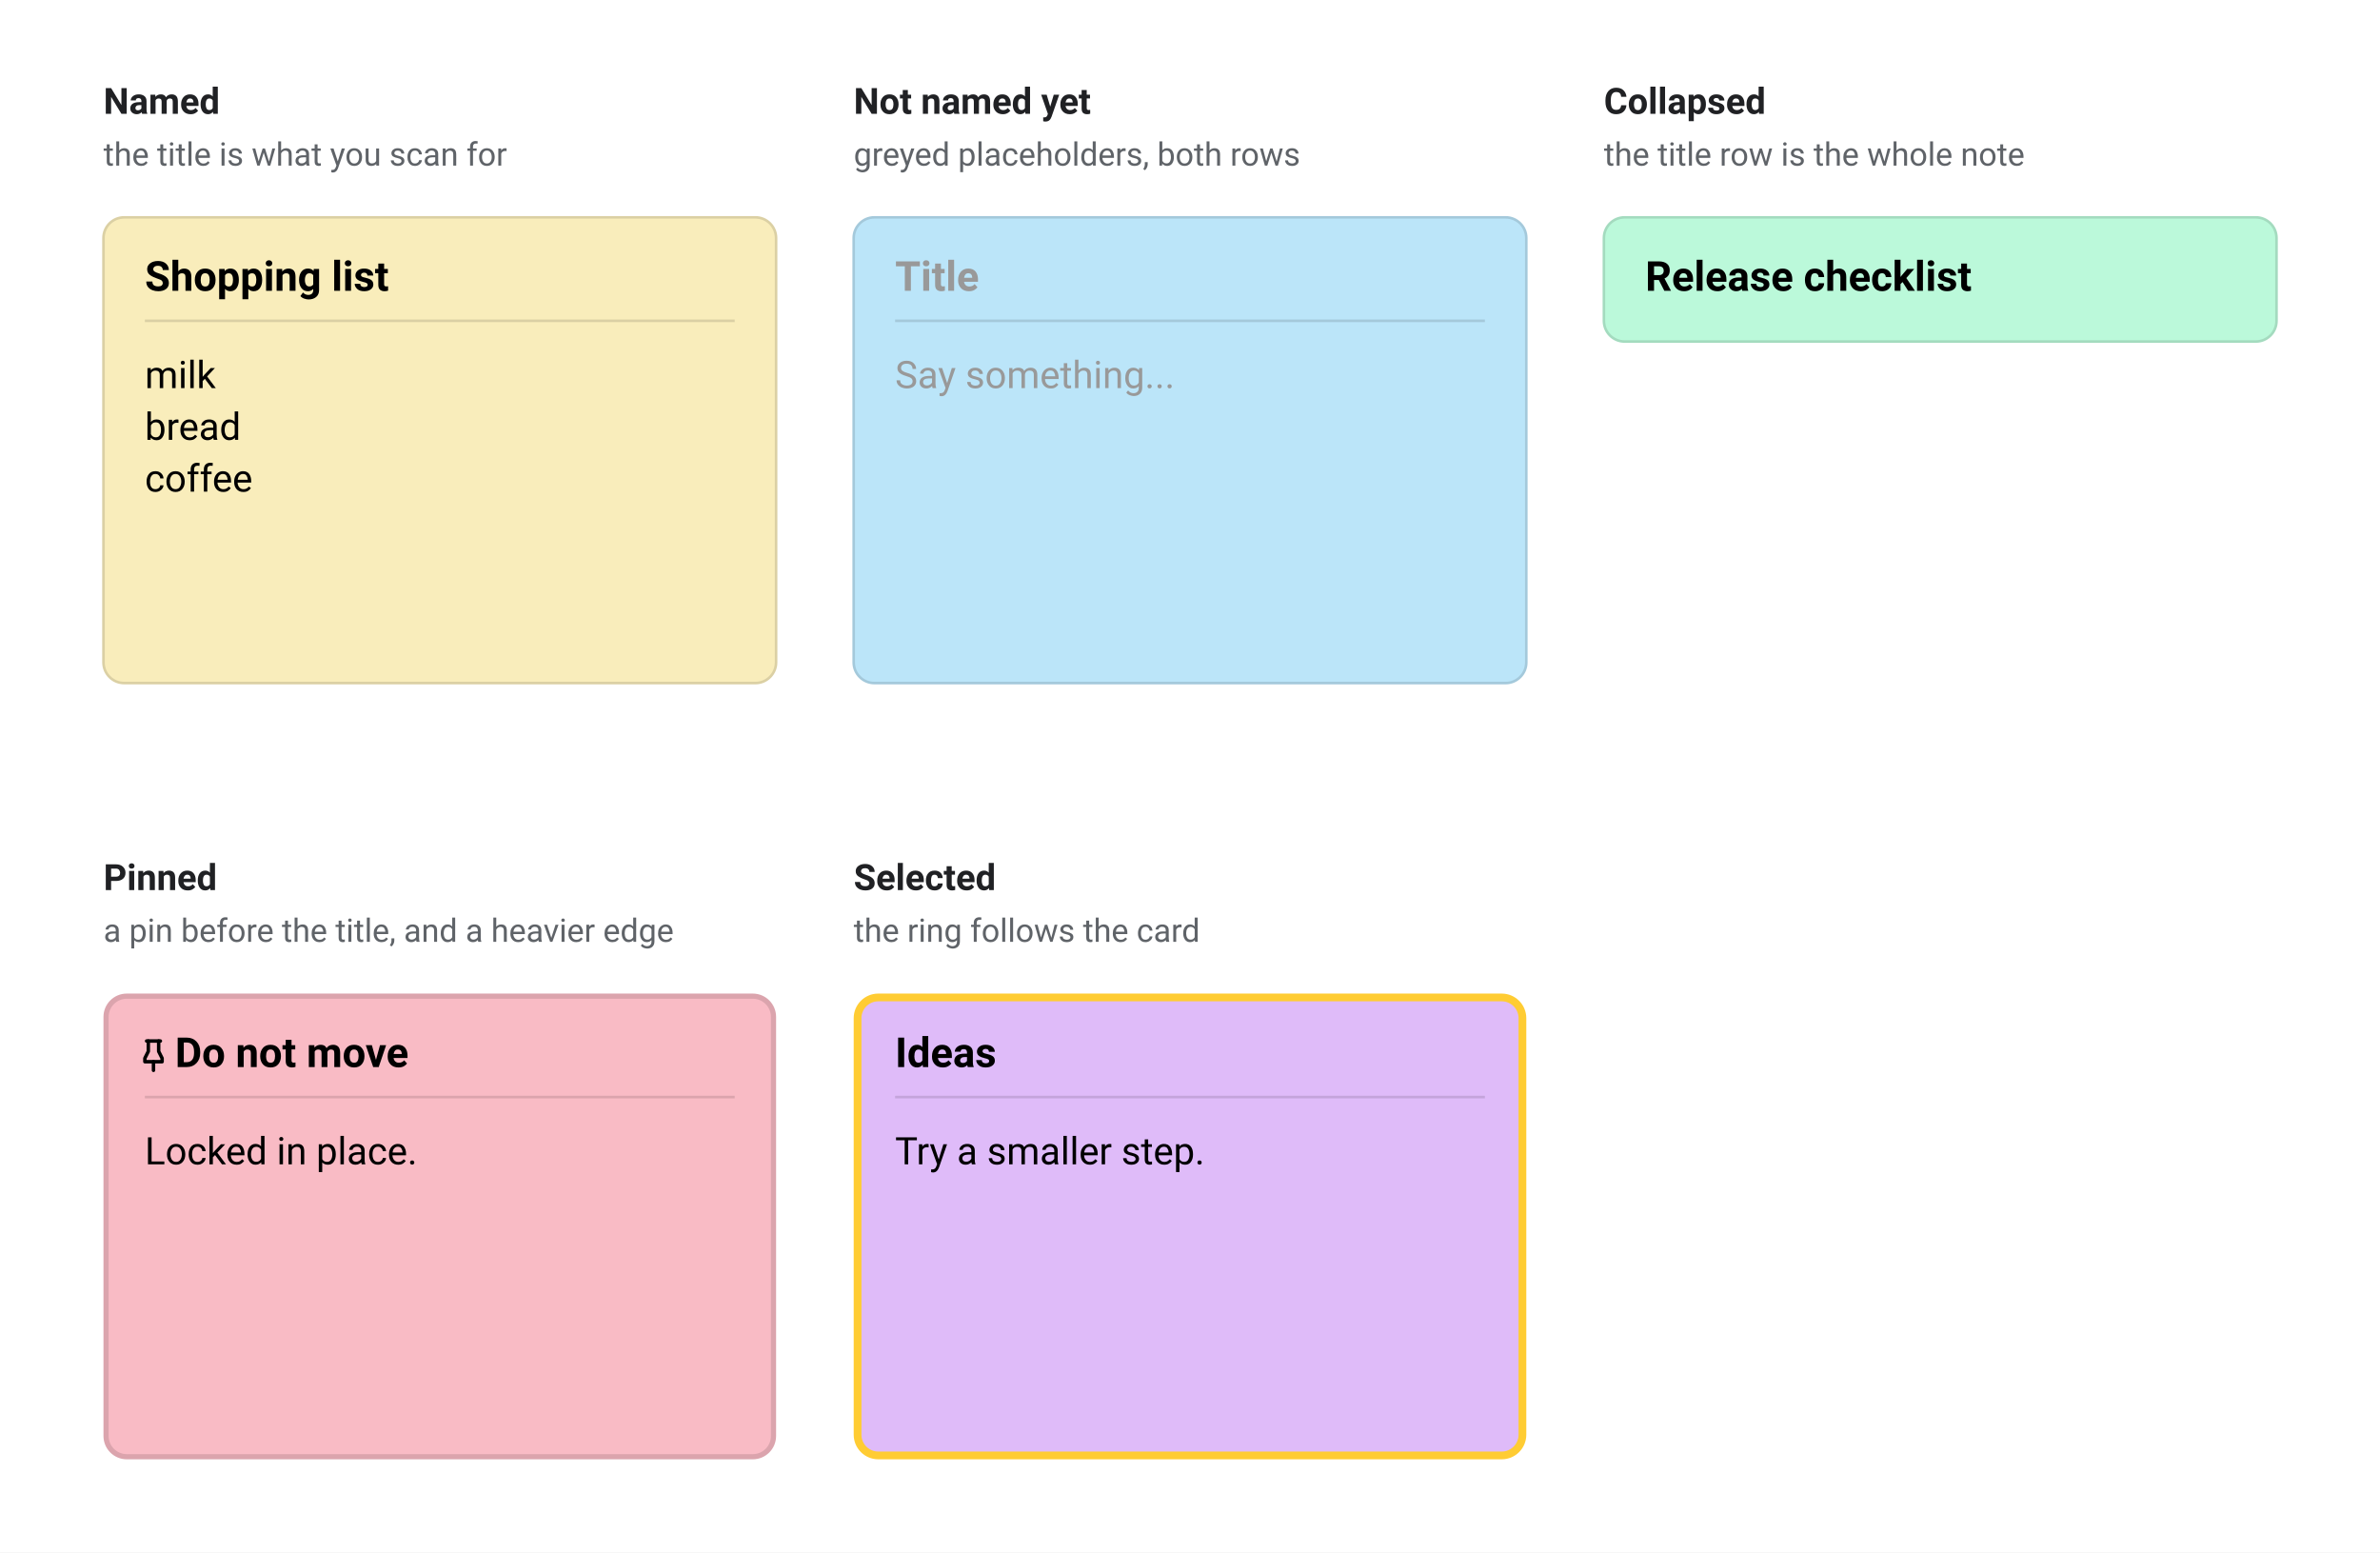
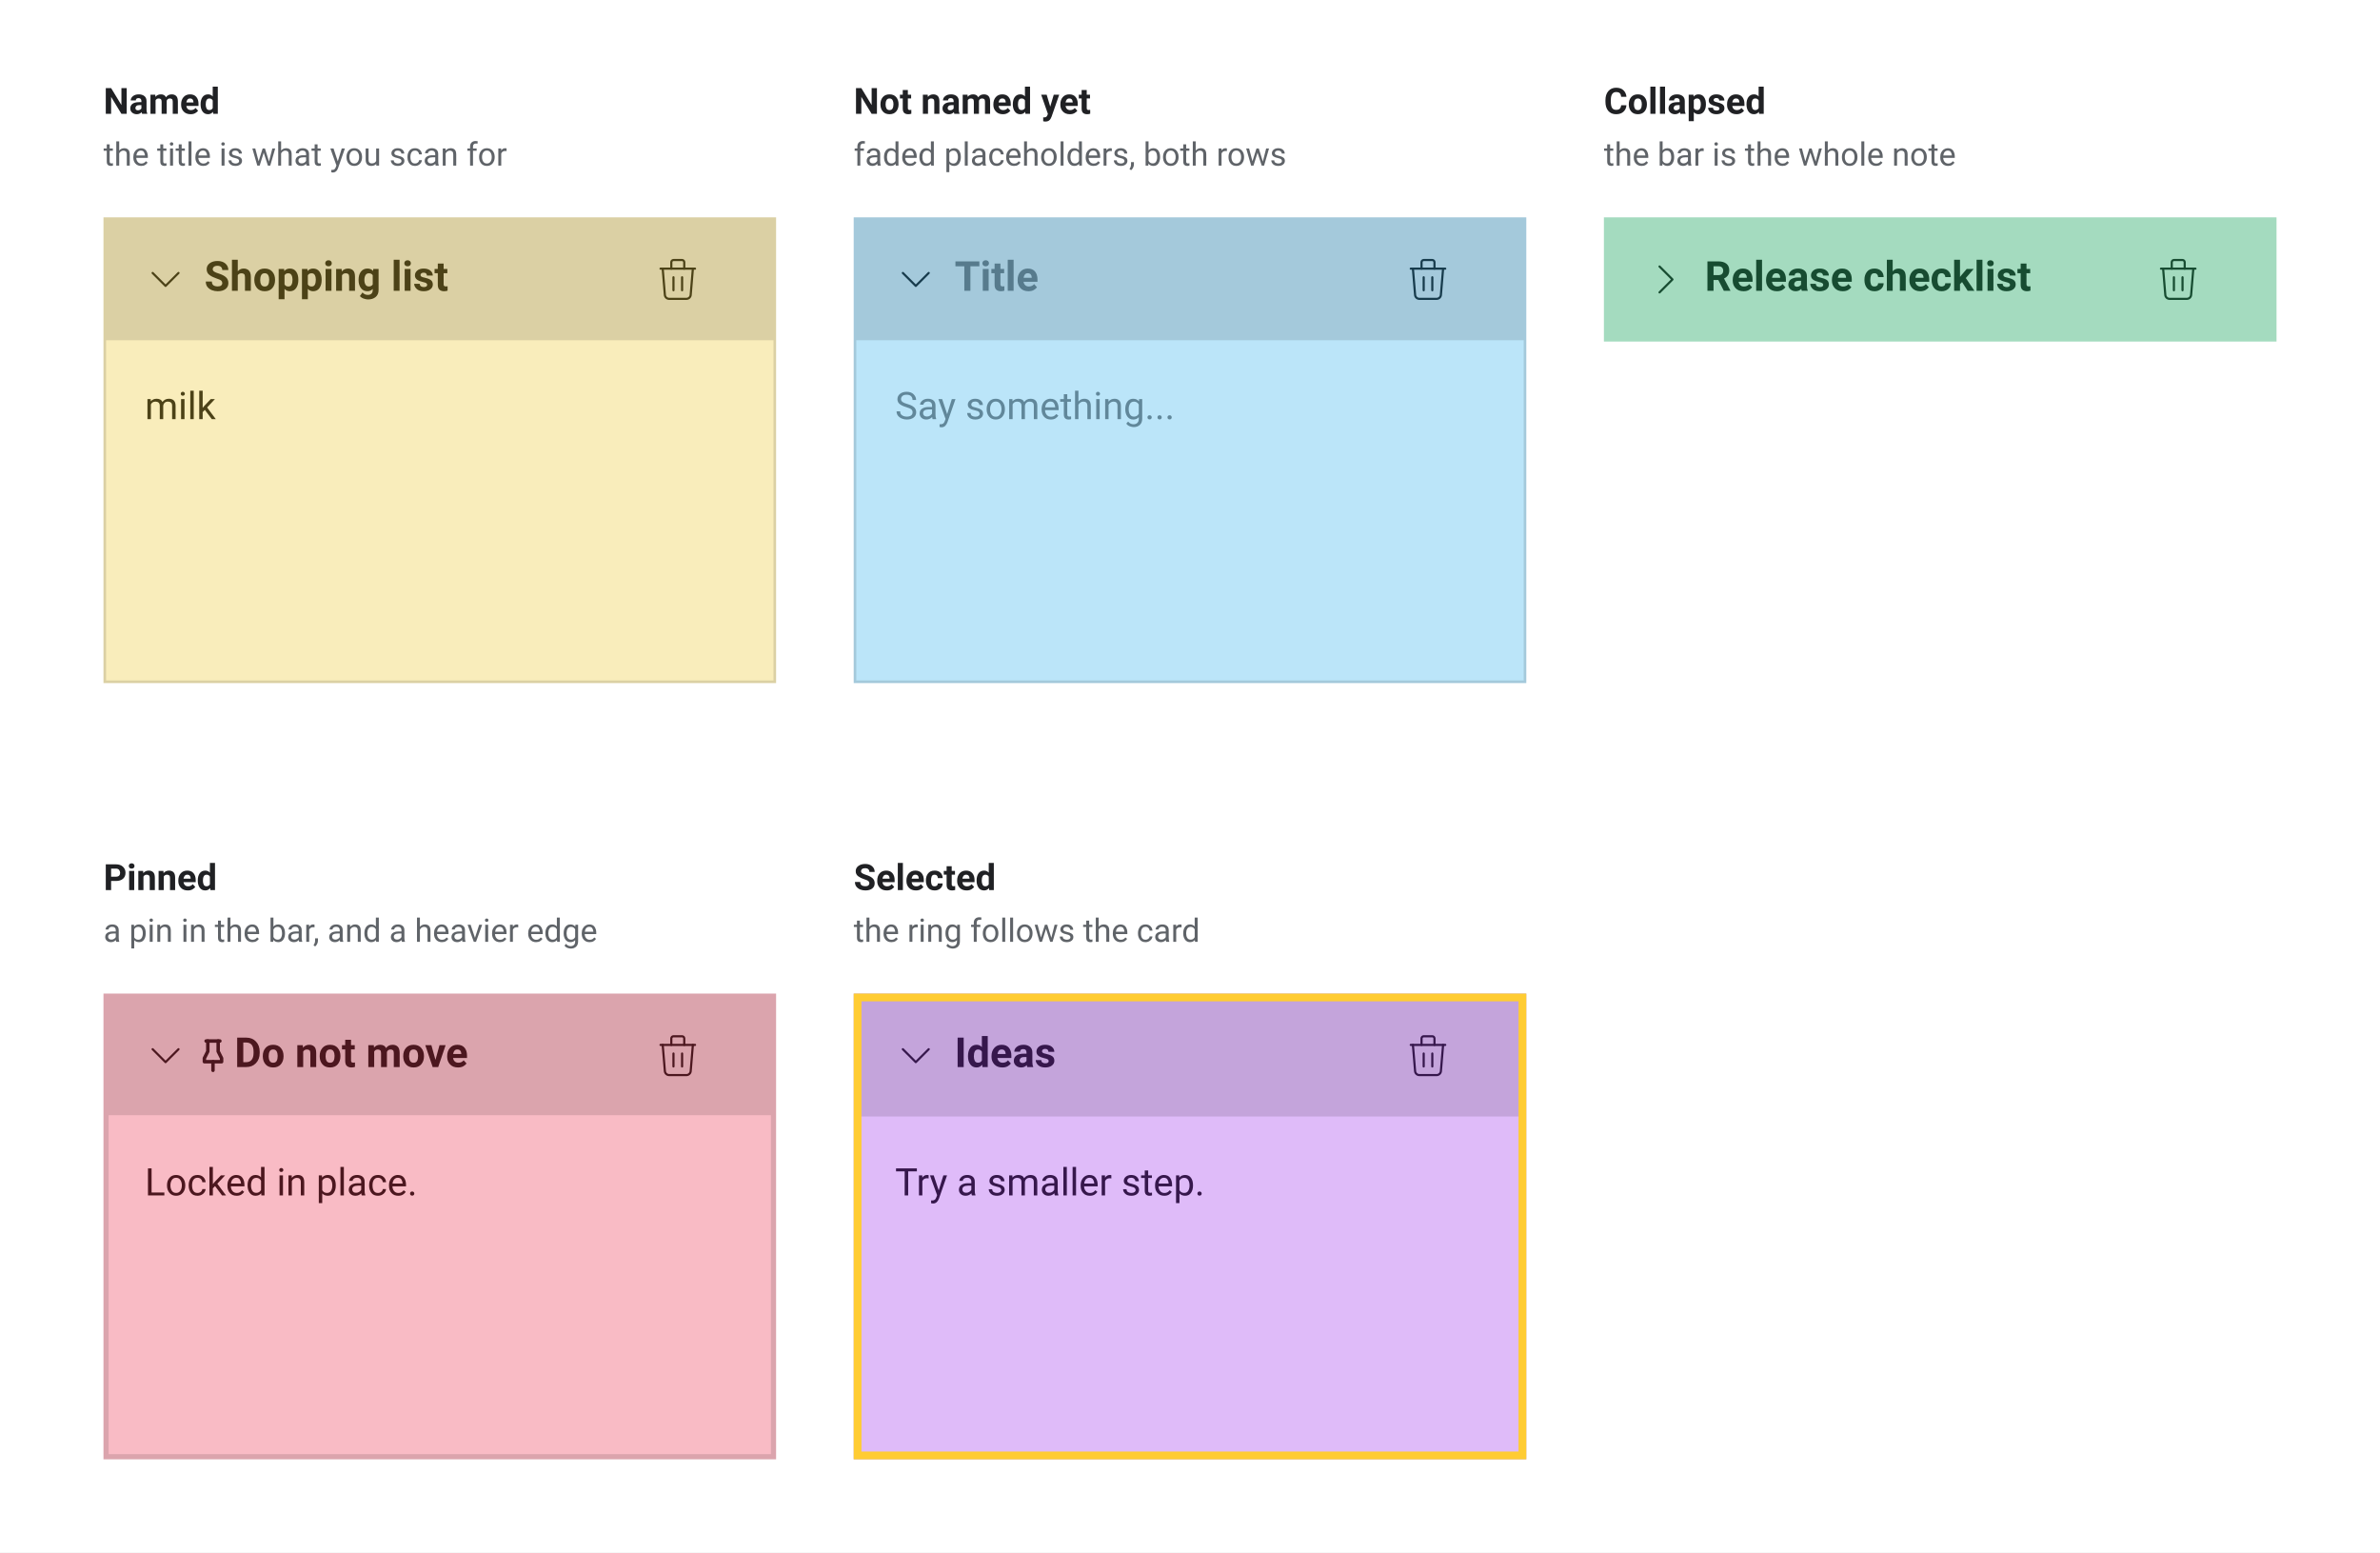
<svg xmlns="http://www.w3.org/2000/svg" width="920" height="600" viewBox="0 0 920 600" font-family="system-ui, -apple-system, 'Segoe UI', Roboto, Helvetica, Arial, sans-serif">
  <rect width="920" height="600" fill="#ffffff" />
  <g font-size="14" fill="#202124" font-weight="600">
    <text x="40" y="44">Named</text>
    <text x="330" y="44">Not named yet</text>
    <text x="620" y="44">Collapsed</text>
    <text x="40" y="344">Pinned</text>
    <text x="330" y="344">Selected</text>
  </g>
  <g font-size="12.5" fill="#5f6368">
    <text x="40" y="64">the title is what you scan for</text>
-     <text x="330" y="64">greyed placeholders, both rows</text>
-     <text x="620" y="64">the title row is the whole note</text>
-     <text x="40" y="364">a pin before the title, and a heavier edge</text>
+     <text x="330" y="64">faded placeholders, both rows</text>
+     <text x="620" y="64">the bar is the whole note</text>
+     <text x="40" y="364">a pin in the bar, and a heavier edge</text>
    <text x="330" y="364">the ring follows the card</text>
  </g>
  <g transform="translate(40, 84)">
-     <rect width="260" height="180" rx="8" ry="8" fill="#f9edbb" stroke="#dbd0a4" stroke-width="1" />
-     <text x="16" y="24" font-size="16" font-weight="bold" fill="#000000" dominant-baseline="middle">Shopping list</text>
-     <line x1="16" y1="40" x2="244" y2="40" stroke="#dbd0a4" stroke-width="1" />
-     <g font-size="14.67" fill="#000000">
-       <text x="16" y="66">milk</text>
-       <text x="16" y="86">bread</text>
-       <text x="16" y="106">coffee</text>
+     <rect x="0.5" y="0.5" width="259" height="179" fill="#f9edbb" stroke="#dbd0a4" stroke-width="1" />
+     <rect x="0.5" y="0.5" width="259" height="47" fill="#dbd0a4" />
+     <g transform="translate(14, 14) scale(0.8333)" fill="none" stroke="#4c4217" stroke-width="1" stroke-linecap="round" stroke-linejoin="round">
+       <g transform="translate(0,0)">
+         <path d="M6 9l6 6l6 -6" />
+       </g>
    </g>
+     <g transform="translate(212, 14) scale(0.8333)" fill="none" stroke="#4c4217" stroke-width="1" stroke-linecap="round" stroke-linejoin="round">
+       <path d="M4 7l16 0" />
+       <path d="M10 11l0 6" />
+       <path d="M14 11l0 6" />
+       <path d="M5 7l1 12a2 2 0 0 0 2 2h8a2 2 0 0 0 2 -2l1 -12" />
+       <path d="M9 7v-3a1 1 0 0 1 1 -1h4a1 1 0 0 1 1 1v3" />
+     </g>
+     <text x="39" y="24" font-size="16" font-weight="bold" fill="#4c4217" dominant-baseline="middle">Shopping list</text>
+     <text x="16" y="78" font-size="14.67" fill="#4c4217">milk</text>
  </g>
  <g transform="translate(330, 84)">
-     <rect width="260" height="180" rx="8" ry="8" fill="#bbe5f9" stroke="#a4c9db" stroke-width="1" />
-     <text x="16" y="24" font-size="16" font-weight="bold" fill="#999999" dominant-baseline="middle">Title</text>
-     <line x1="16" y1="40" x2="244" y2="40" stroke="#a4c9db" stroke-width="1" />
-     <text x="16" y="66" font-size="14.67" fill="#999999">Say something...</text>
+     <rect x="0.5" y="0.5" width="259" height="179" fill="#bbe5f9" stroke="#a4c9db" stroke-width="1" />
+     <rect x="0.5" y="0.5" width="259" height="47" fill="#a4c9db" />
+     <g transform="translate(14, 14) scale(0.8333)" fill="none" stroke="#173b4c" stroke-width="1" stroke-linecap="round" stroke-linejoin="round">
+       <g transform="translate(0,0)">
+         <path d="M6 9l6 6l6 -6" />
+       </g>
+     </g>
+     <g transform="translate(212, 14) scale(0.8333)" fill="none" stroke="#173b4c" stroke-width="1" stroke-linecap="round" stroke-linejoin="round">
+       <path d="M4 7l16 0" />
+       <path d="M10 11l0 6" />
+       <path d="M14 11l0 6" />
+       <path d="M5 7l1 12a2 2 0 0 0 2 2h8a2 2 0 0 0 2 -2l1 -12" />
+       <path d="M9 7v-3a1 1 0 0 1 1 -1h4a1 1 0 0 1 1 1v3" />
+     </g>
+     <text x="39" y="24" font-size="16" font-weight="bold" fill="#173b4c" opacity="0.55" dominant-baseline="middle">Title</text>
+     <text x="16" y="78" font-size="14.67" fill="#173b4c" opacity="0.55">Say something...</text>
  </g>
  <g transform="translate(620, 84)">
-     <rect width="260" height="48" rx="8" ry="8" fill="#bbf9da" stroke="#a4dbbf" stroke-width="1" />
-     <text x="16" y="24" font-size="16" font-weight="bold" fill="#000000" dominant-baseline="middle">Release checklist</text>
+     <rect x="0.5" y="0.5" width="259" height="47" fill="#bbf9da" stroke="#a4dbbf" stroke-width="1" />
+     <rect x="0.5" y="0.5" width="259" height="47" fill="#a4dbbf" />
+     <g transform="translate(14, 14) scale(0.8333)" fill="none" stroke="#174c31" stroke-width="1" stroke-linecap="round" stroke-linejoin="round">
+       <g transform="rotate(-90 12 12)">
+         <path d="M6 9l6 6l6 -6" />
+       </g>
+     </g>
+     <g transform="translate(212, 14) scale(0.8333)" fill="none" stroke="#174c31" stroke-width="1" stroke-linecap="round" stroke-linejoin="round">
+       <path d="M4 7l16 0" />
+       <path d="M10 11l0 6" />
+       <path d="M14 11l0 6" />
+       <path d="M5 7l1 12a2 2 0 0 0 2 2h8a2 2 0 0 0 2 -2l1 -12" />
+       <path d="M9 7v-3a1 1 0 0 1 1 -1h4a1 1 0 0 1 1 1v3" />
+     </g>
+     <text x="39" y="24" font-size="16" font-weight="bold" fill="#174c31" dominant-baseline="middle">Release checklist</text>
  </g>
  <g transform="translate(40, 384)">
-     <rect x="1" y="1" width="258" height="178" rx="8" ry="8" fill="#f9bbc5" stroke="#dba4ad" stroke-width="2" />
-     <g transform="translate(11.333, 15.667) scale(0.6667)" fill="none" stroke="#000000" stroke-width="2" stroke-linecap="round" stroke-linejoin="round">
+     <rect x="1.0" y="1.0" width="258" height="178" fill="#f9bbc5" stroke="#dba4ad" stroke-width="2" />
+     <rect x="1.0" y="1.0" width="258" height="46" fill="#dba4ad" />
+     <g transform="translate(14, 14) scale(0.8333)" fill="none" stroke="#4c171f" stroke-width="1" stroke-linecap="round" stroke-linejoin="round">
+       <g transform="translate(0,0)">
+         <path d="M6 9l6 6l6 -6" />
+       </g>
+     </g>
+     <g transform="translate(212, 14) scale(0.8333)" fill="none" stroke="#4c171f" stroke-width="1" stroke-linecap="round" stroke-linejoin="round">
+       <path d="M4 7l16 0" />
+       <path d="M10 11l0 6" />
+       <path d="M14 11l0 6" />
+       <path d="M5 7l1 12a2 2 0 0 0 2 2h8a2 2 0 0 0 2 -2l1 -12" />
+       <path d="M9 7v-3a1 1 0 0 1 1 -1h4a1 1 0 0 1 1 1v3" />
+     </g>
+     <g transform="translate(34.333, 15.667) scale(0.6667)" fill="none" stroke="#4c171f" stroke-width="2" stroke-linecap="round" stroke-linejoin="round">
      <path d="M9 4v6l-2 4v2h10v-2l-2 -4v-6" />
      <path d="M12 16l0 5" />
      <path d="M8 4l8 0" />
    </g>
-     <text x="27.667" y="24" font-size="16" font-weight="bold" fill="#000000" dominant-baseline="middle">Do not move</text>
-     <line x1="16" y1="40" x2="244" y2="40" stroke="#dba4ad" stroke-width="1" />
-     <text x="16" y="66" font-size="14.67" fill="#000000">Locked in place.</text>
+     <text x="50.667" y="24" font-size="16" font-weight="bold" fill="#4c171f" dominant-baseline="middle">Do not move</text>
+     <text x="16" y="78" font-size="14.67" fill="#4c171f">Locked in place.</text>
  </g>
  <g transform="translate(330, 384)">
-     <rect x="1.5" y="1.5" width="257" height="177" rx="8" ry="8" fill="#dfbbf9" stroke="#c4a4db" stroke-width="1" />
-     <rect x="1.5" y="1.5" width="257" height="177" rx="8" ry="8" fill="none" stroke="#ffcc33" stroke-width="3" />
-     <text x="16" y="24" font-size="16" font-weight="bold" fill="#000000" dominant-baseline="middle">Ideas</text>
-     <line x1="16" y1="40" x2="244" y2="40" stroke="#c4a4db" stroke-width="1" />
-     <text x="16" y="66" font-size="14.67" fill="#000000">Try a smaller step.</text>
+     <rect x="0.5" y="0.5" width="259" height="179" fill="#dfbbf9" stroke="#c4a4db" stroke-width="1" />
+     <rect x="0.5" y="0.5" width="259" height="47" fill="#c4a4db" />
+     <rect x="1.5" y="1.5" width="257" height="177" fill="none" stroke="#ffcc33" stroke-width="3" />
+     <g transform="translate(14, 14) scale(0.8333)" fill="none" stroke="#36174c" stroke-width="1" stroke-linecap="round" stroke-linejoin="round">
+       <g transform="translate(0,0)">
+         <path d="M6 9l6 6l6 -6" />
+       </g>
+     </g>
+     <g transform="translate(212, 14) scale(0.8333)" fill="none" stroke="#36174c" stroke-width="1" stroke-linecap="round" stroke-linejoin="round">
+       <path d="M4 7l16 0" />
+       <path d="M10 11l0 6" />
+       <path d="M14 11l0 6" />
+       <path d="M5 7l1 12a2 2 0 0 0 2 2h8a2 2 0 0 0 2 -2l1 -12" />
+       <path d="M9 7v-3a1 1 0 0 1 1 -1h4a1 1 0 0 1 1 1v3" />
+     </g>
+     <text x="39" y="24" font-size="16" font-weight="bold" fill="#36174c" dominant-baseline="middle">Ideas</text>
+     <text x="16" y="78" font-size="14.67" fill="#36174c">Try a smaller step.</text>
  </g>
</svg>
